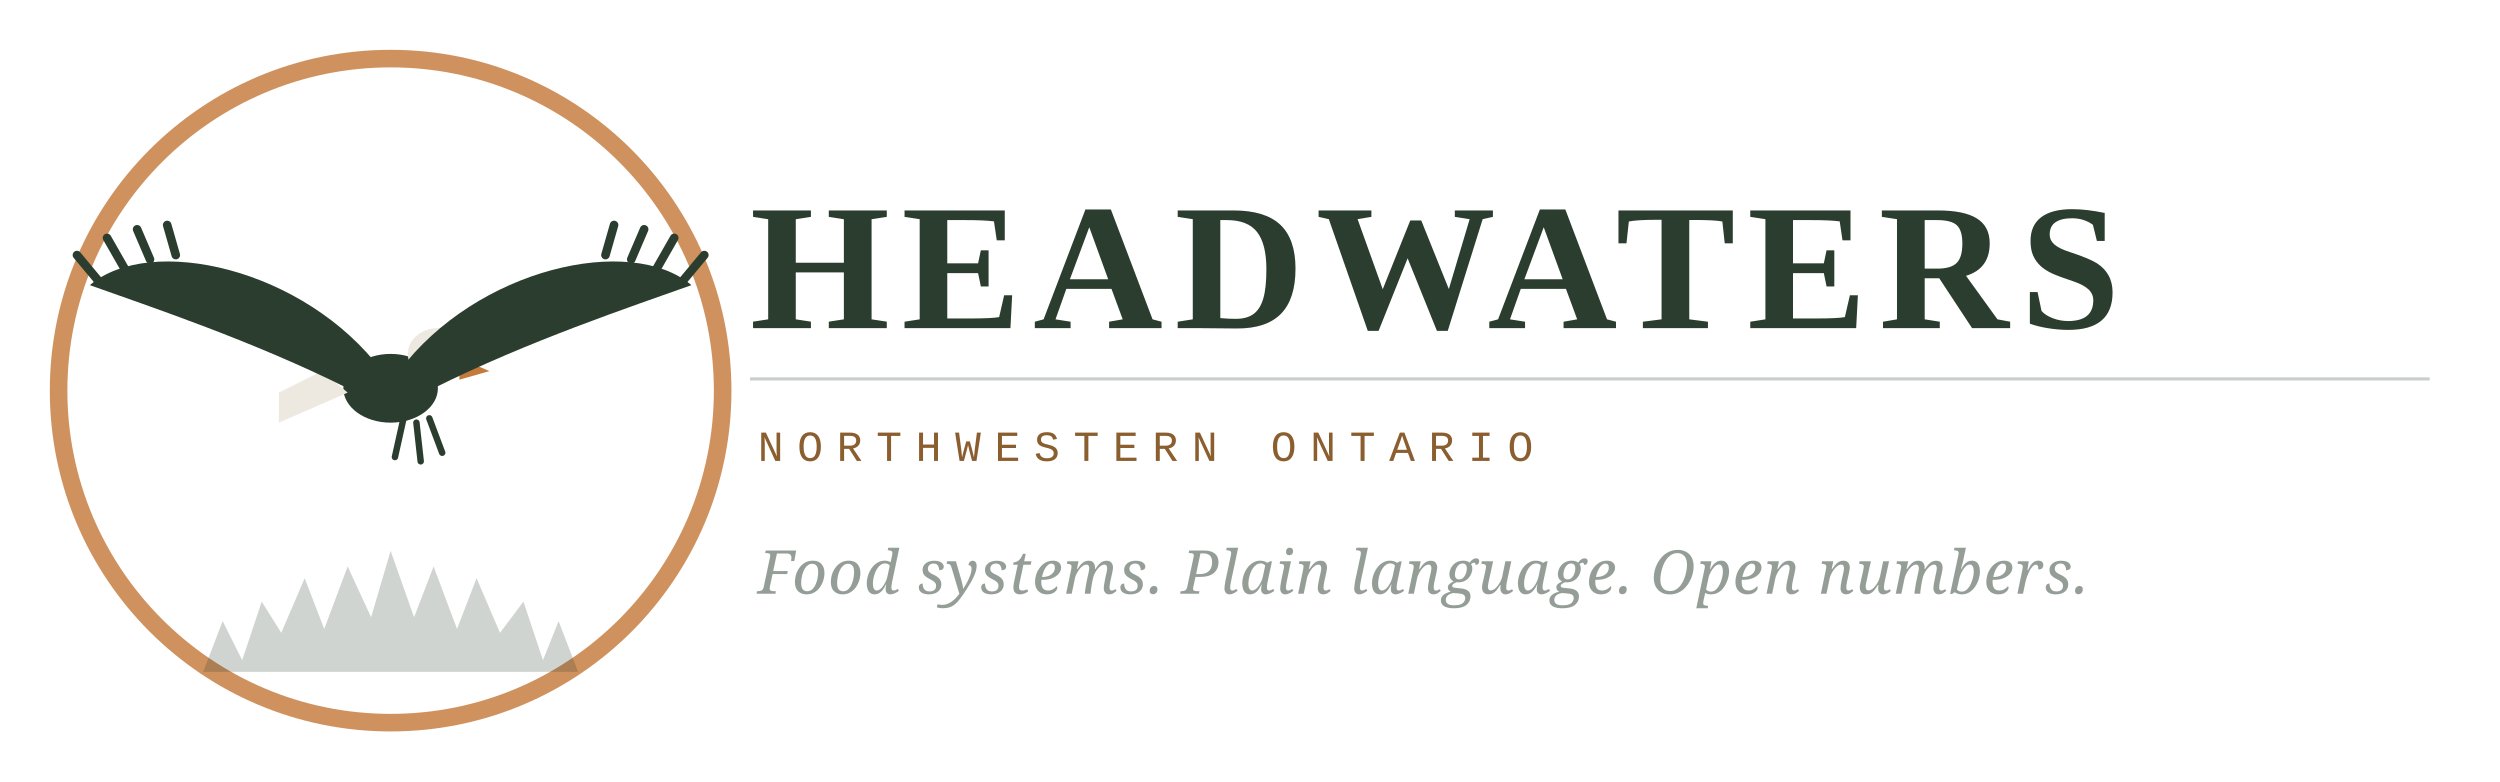
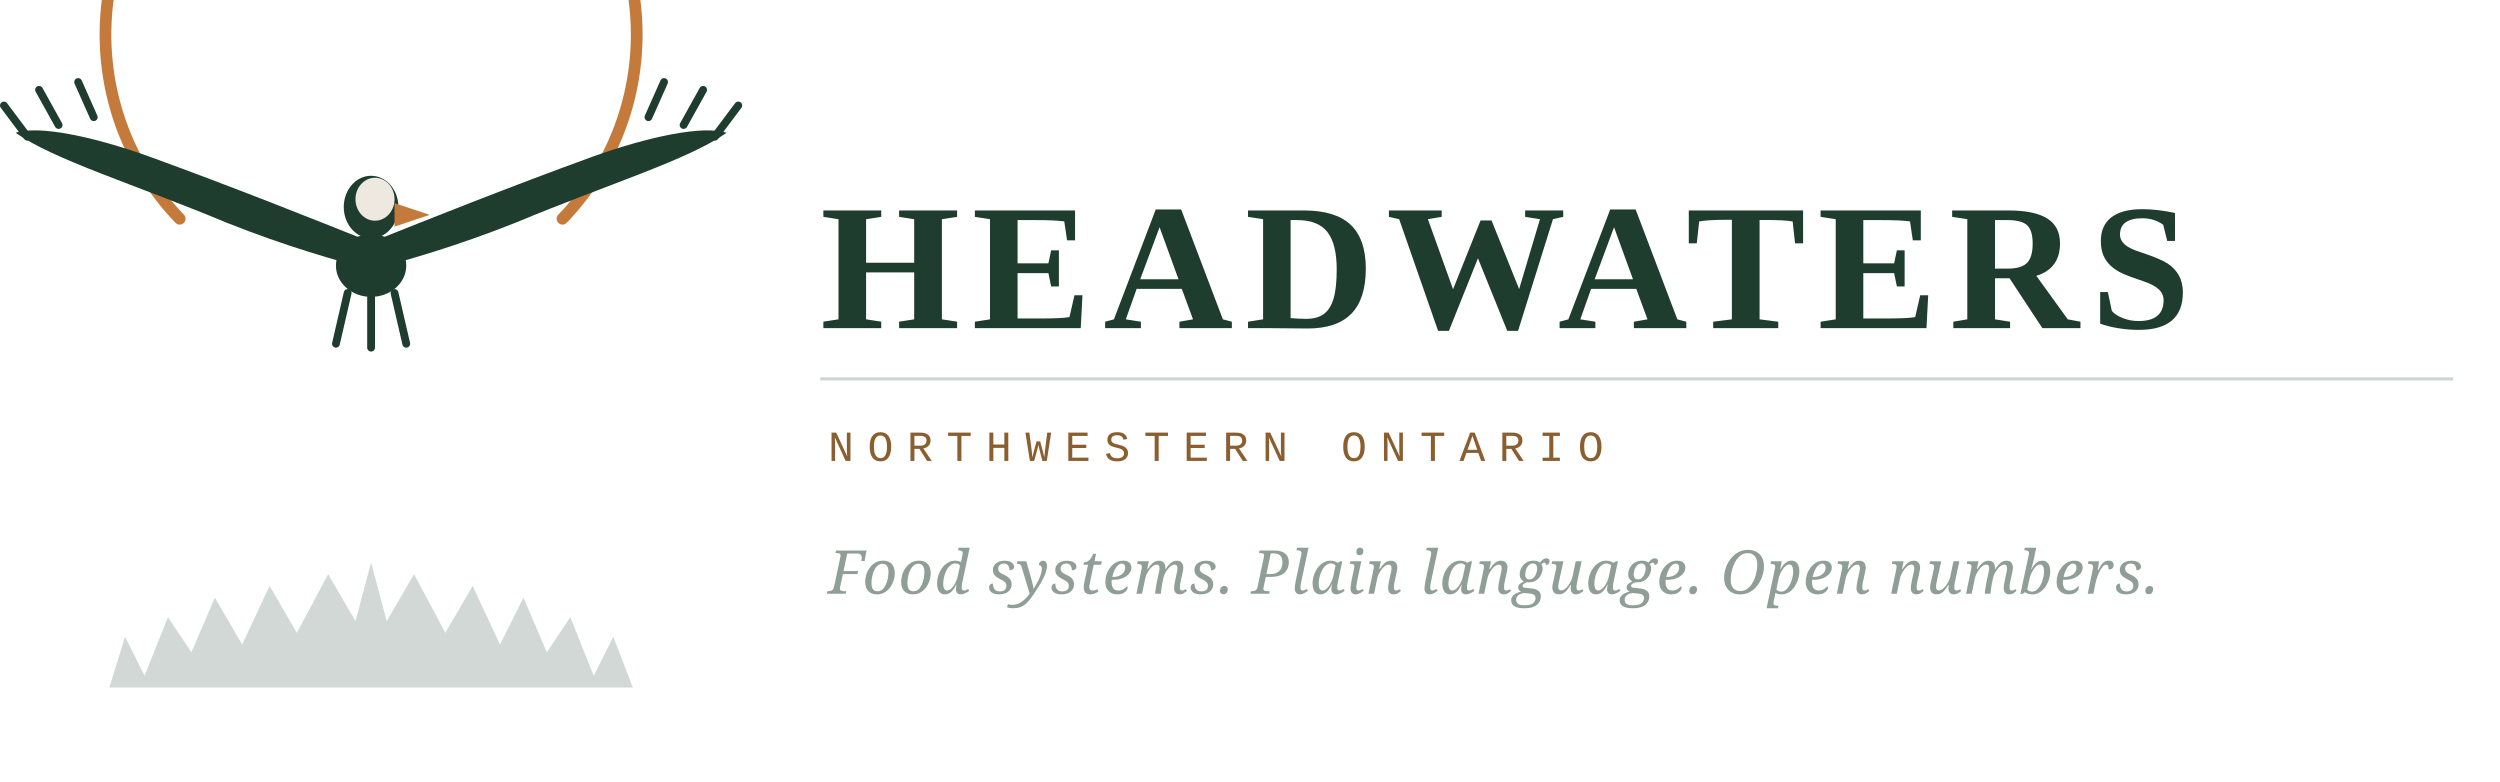
<svg xmlns="http://www.w3.org/2000/svg" width="640" height="200" viewBox="0 0 640 200" fill="none">
  <rect width="640" height="200" fill="none" />
-   <circle cx="100" cy="100" r="85" stroke="#C47A3A" stroke-width="4.5" fill="none" opacity="0.82" />
-   <g transform="translate(100,95)">
-     <g transform="scale(1.1)" fill="#2A3D2E">
-       <ellipse cx="0" cy="4" rx="11" ry="8" />
-       <ellipse cx="11" cy="-4" rx="7" ry="6" fill="#EDE9E0" />
-       <path d="M16,-3 L23,0 L16,2 Z" fill="#C47A3A" />
-       <path d="M-10,5 L-26,12 L-26,5 L-16,0 Z" fill="#EDE9E0" />
-       <path d="M-2,0 C-20,-24 -56,-32 -70,-20 C-56,-15 -32,-7 -10,4 Z" />
-       <path d="M2,0 C20,-24 56,-32 70,-20 C56,-15 32,-7 10,4 Z" />
-       <path d="M-68,-21 L-73,-27 M-62,-24 L-66,-31 M-56,-26 L-59,-33 M-50,-27 L-52,-34" stroke="#2A3D2E" stroke-width="2" stroke-linecap="round" />
-       <path d="M68,-21 L73,-27 M62,-24 L66,-31 M56,-26 L59,-33 M50,-27 L52,-34" stroke="#2A3D2E" stroke-width="2" stroke-linecap="round" />
-       <path d="M3,11 L1,20 M6,12 L7,21 M9,11 L12,19" stroke="#2A3D2E" stroke-width="1.5" stroke-linecap="round" />
-     </g>
-   </g>
-   <path d="M52,172 L57,159 L62,169 L67,154 L72,162 L78,148 L83,161 L89,145 L95,158 L100,141 L106,158 L111,145 L117,161 L122,148 L128,162 L134,154 L139,169 L143,159 L148,172 Z" fill="#2A3D2E" opacity="0.22" />
-   <text x="192" y="84" font-family="'Iowan Old Style', Georgia, 'Times New Roman', serif" font-size="46" font-weight="600" letter-spacing="3" fill="#2A3D2E">HEADWATERS</text>
-   <line x1="192" y1="97" x2="622" y2="97" stroke="#2A3D2E" stroke-width="0.8" opacity="0.25" />
-   <text x="194" y="118" font-family="'JetBrains Mono', 'Menlo', 'Courier New', monospace" font-size="11" letter-spacing="3.5" fill="#8B5E30">NORTHWESTERN ONTARIO</text>
-   <text x="194" y="152" font-family="'Iowan Old Style', Georgia, serif" font-size="15.5" fill="#2A3D2E" opacity="0.5" font-style="italic" letter-spacing="0.3">Food systems. Plain language. Open numbers.</text>
+   <path d="M 46,56 A 68,68 0 1 1 144,56" stroke="#C47A3A" stroke-width="3" fill="none" stroke-linecap="round" />
+   <path d="M 95,62 C 80,56 60,48 38,40 C 24,35 10,32 4,34 C 14,41 34,47 58,57 C 73,63 87,67 95,69 Z" fill="#1f3d2e" />
+   <path d="M 95,62 C 110,56 130,48 152,40 C 166,35 180,32 186,34 C 176,41 156,47 132,57 C 117,63 103,67 95,69 Z" fill="#1f3d2e" />
+   <ellipse cx="95" cy="68" rx="9" ry="8" fill="#1f3d2e" />
+   <ellipse cx="95" cy="53" rx="7" ry="8" fill="#1f3d2e" />
+   <ellipse cx="96" cy="51" rx="5" ry="5.5" fill="#EDE9E0" />
+   <path d="M 101,52 L 110,55 L 101,58 Z" fill="#C47A3A" />
+   <path d="M 89,75 L 86,88 M 95,76 L 95,89 M 101,75 L 104,88" stroke="#1f3d2e" stroke-width="2" stroke-linecap="round" fill="none" />
+   <path d="M 7,35 L 1,27 M 15,32 L 10,23 M 24,30 L 20,21" stroke="#1f3d2e" stroke-width="2" stroke-linecap="round" fill="none" />
+   <path d="M 183,35 L 189,27 M 175,32 L 180,23 M 166,30 L 170,21" stroke="#1f3d2e" stroke-width="2" stroke-linecap="round" fill="none" />
+   <path d="M 28,176 L 32,163 L 37,173 L 43,158 L 49,167 L 55,153 L 62,165 L 69,150 L 76,162 L 84,147 L 91,159 L 95,144 L 99,159 L 106,147 L 114,162 L 121,150 L 128,165 L 134,153 L 140,167 L 146,158 L 152,173 L 157,163 L 162,176 Z" fill="#1f3d2e" opacity="0.20" />
+   <text x="210" y="84" font-family="'Iowan Old Style', Georgia, 'Times New Roman', serif" font-size="46" font-weight="600" letter-spacing="3" fill="#1f3d2e">HEADWATERS</text>
+   <line x1="210" y1="97" x2="628" y2="97" stroke="#1f3d2e" stroke-width="0.8" opacity="0.22" />
+   <text x="212" y="118" font-family="'JetBrains Mono', 'Menlo', 'Courier New', monospace" font-size="11" letter-spacing="3.5" fill="#8B5E30">NORTHWESTERN ONTARIO</text>
+   <text x="212" y="152" font-family="'Iowan Old Style', Georgia, serif" font-size="15.5" fill="#1f3d2e" opacity="0.5" font-style="italic" letter-spacing="0.3">Food systems. Plain language. Open numbers.</text>
</svg>
